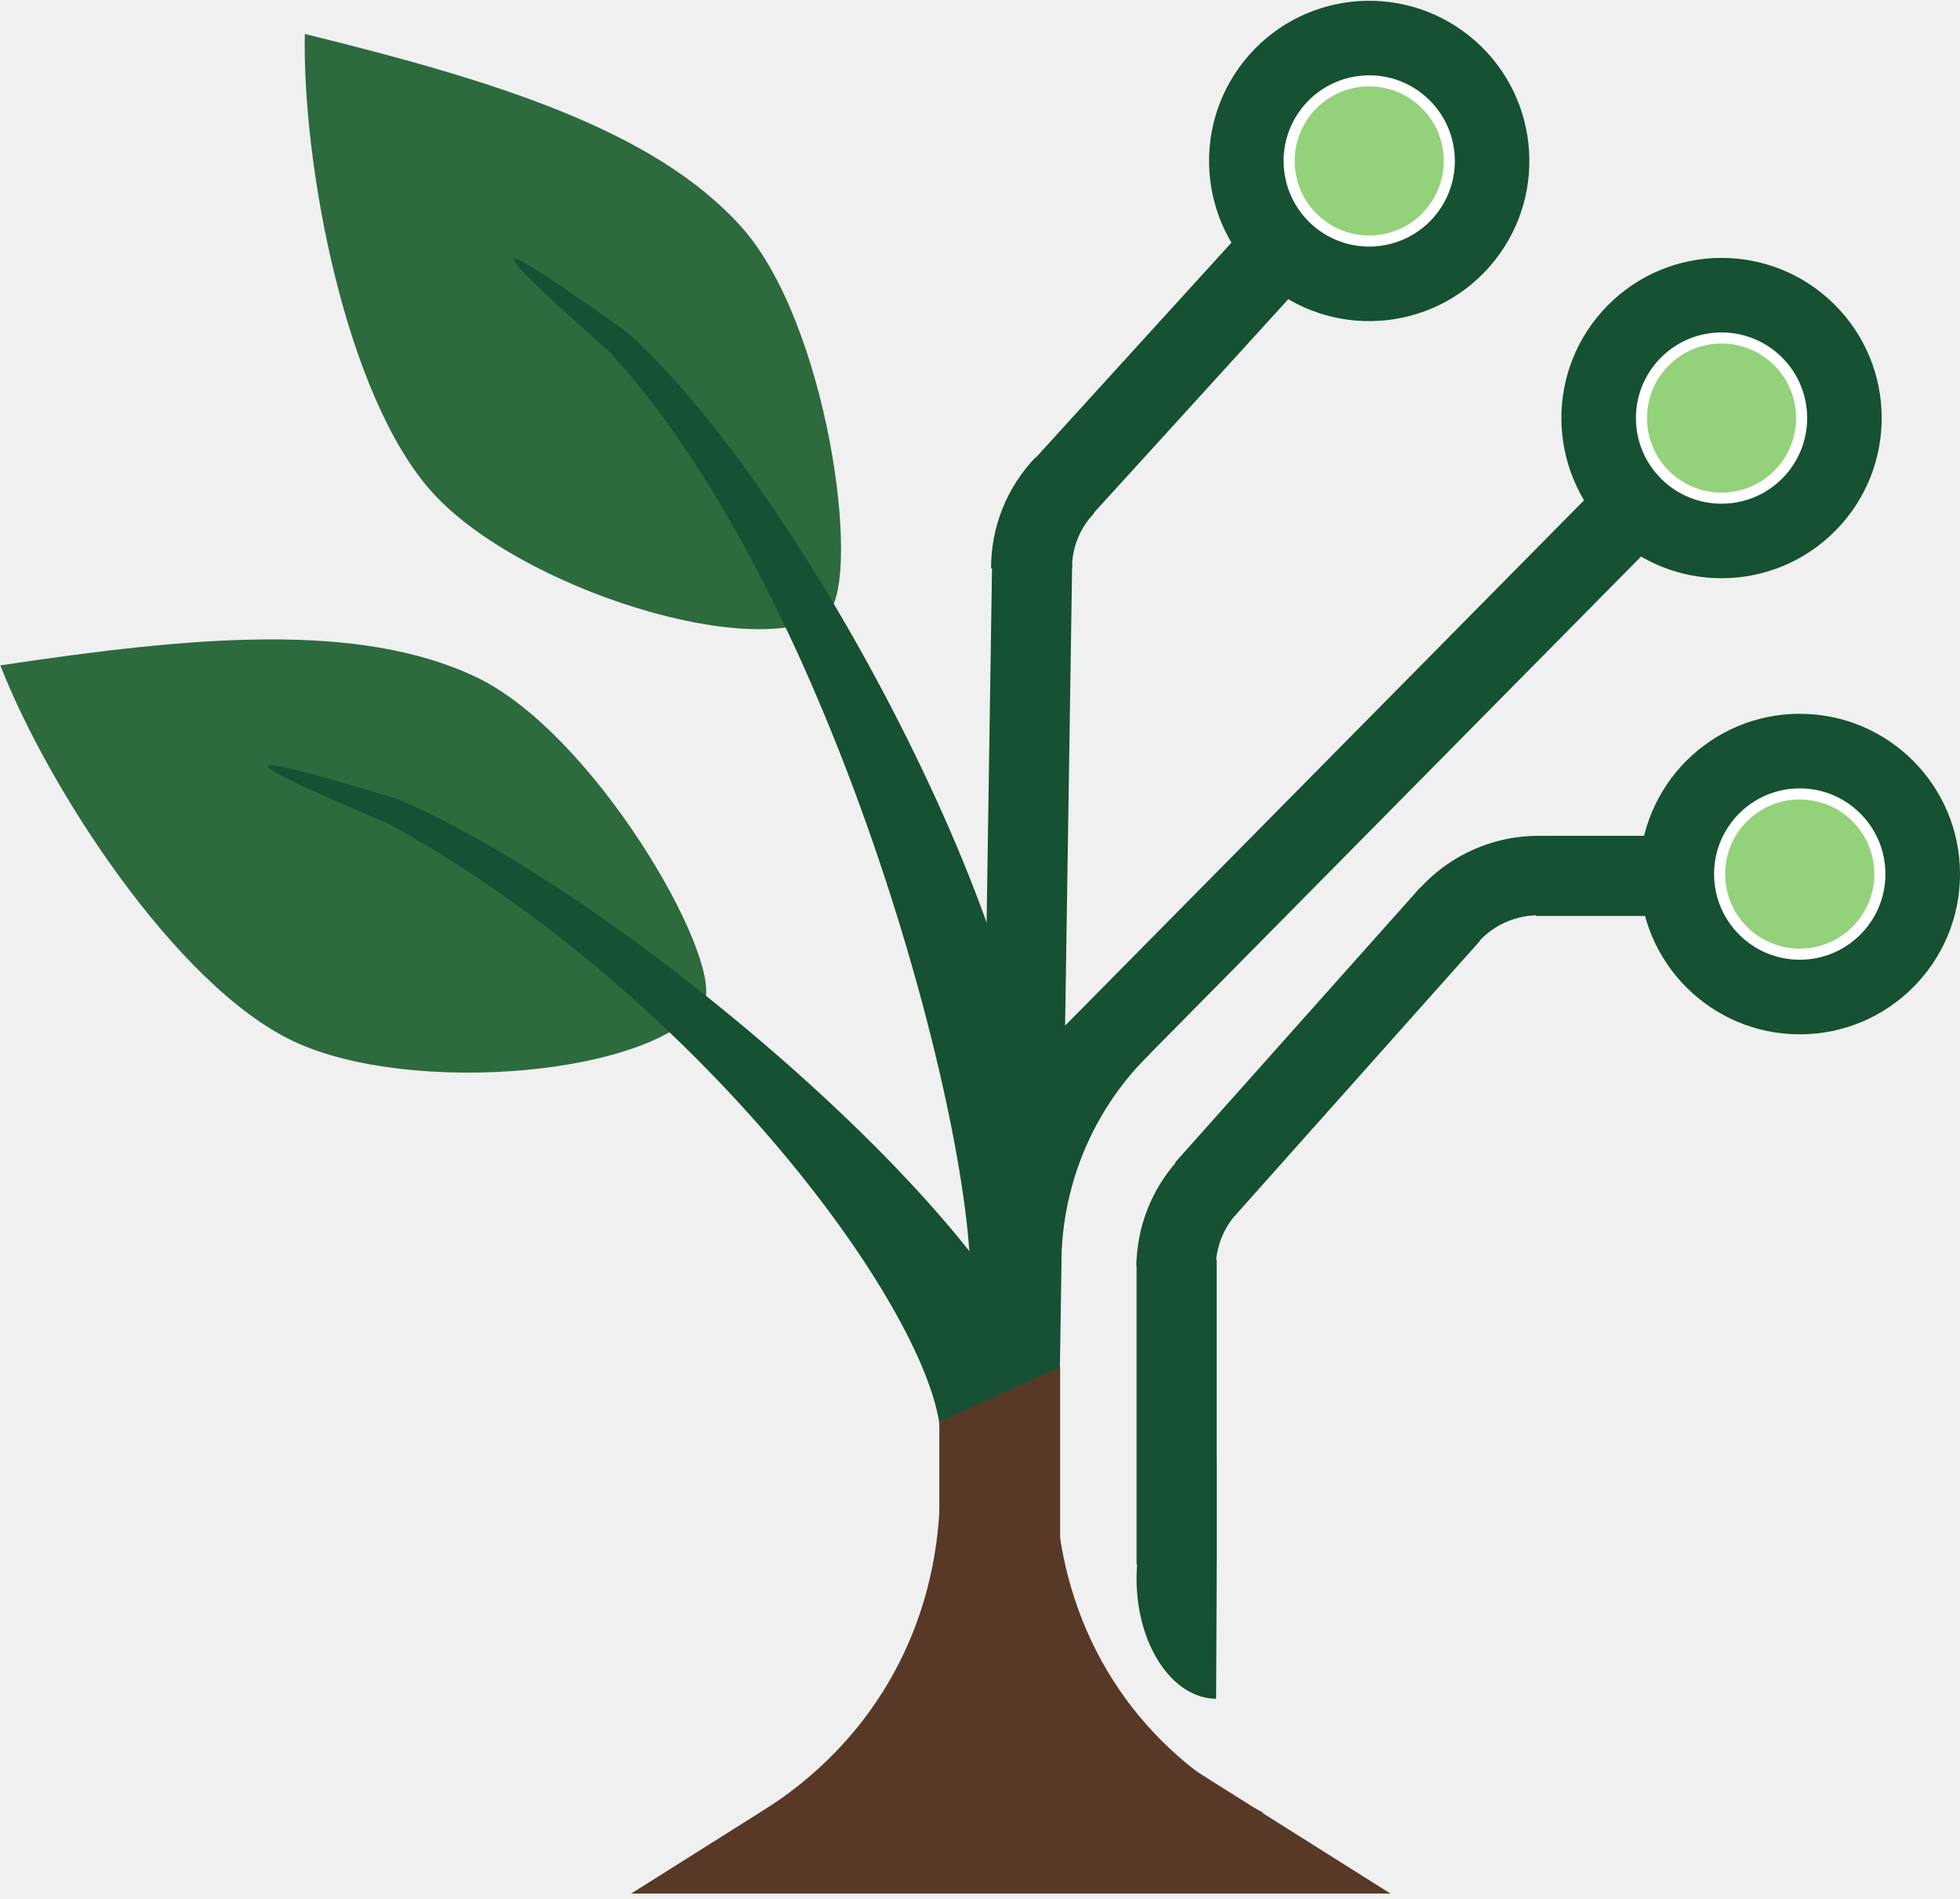
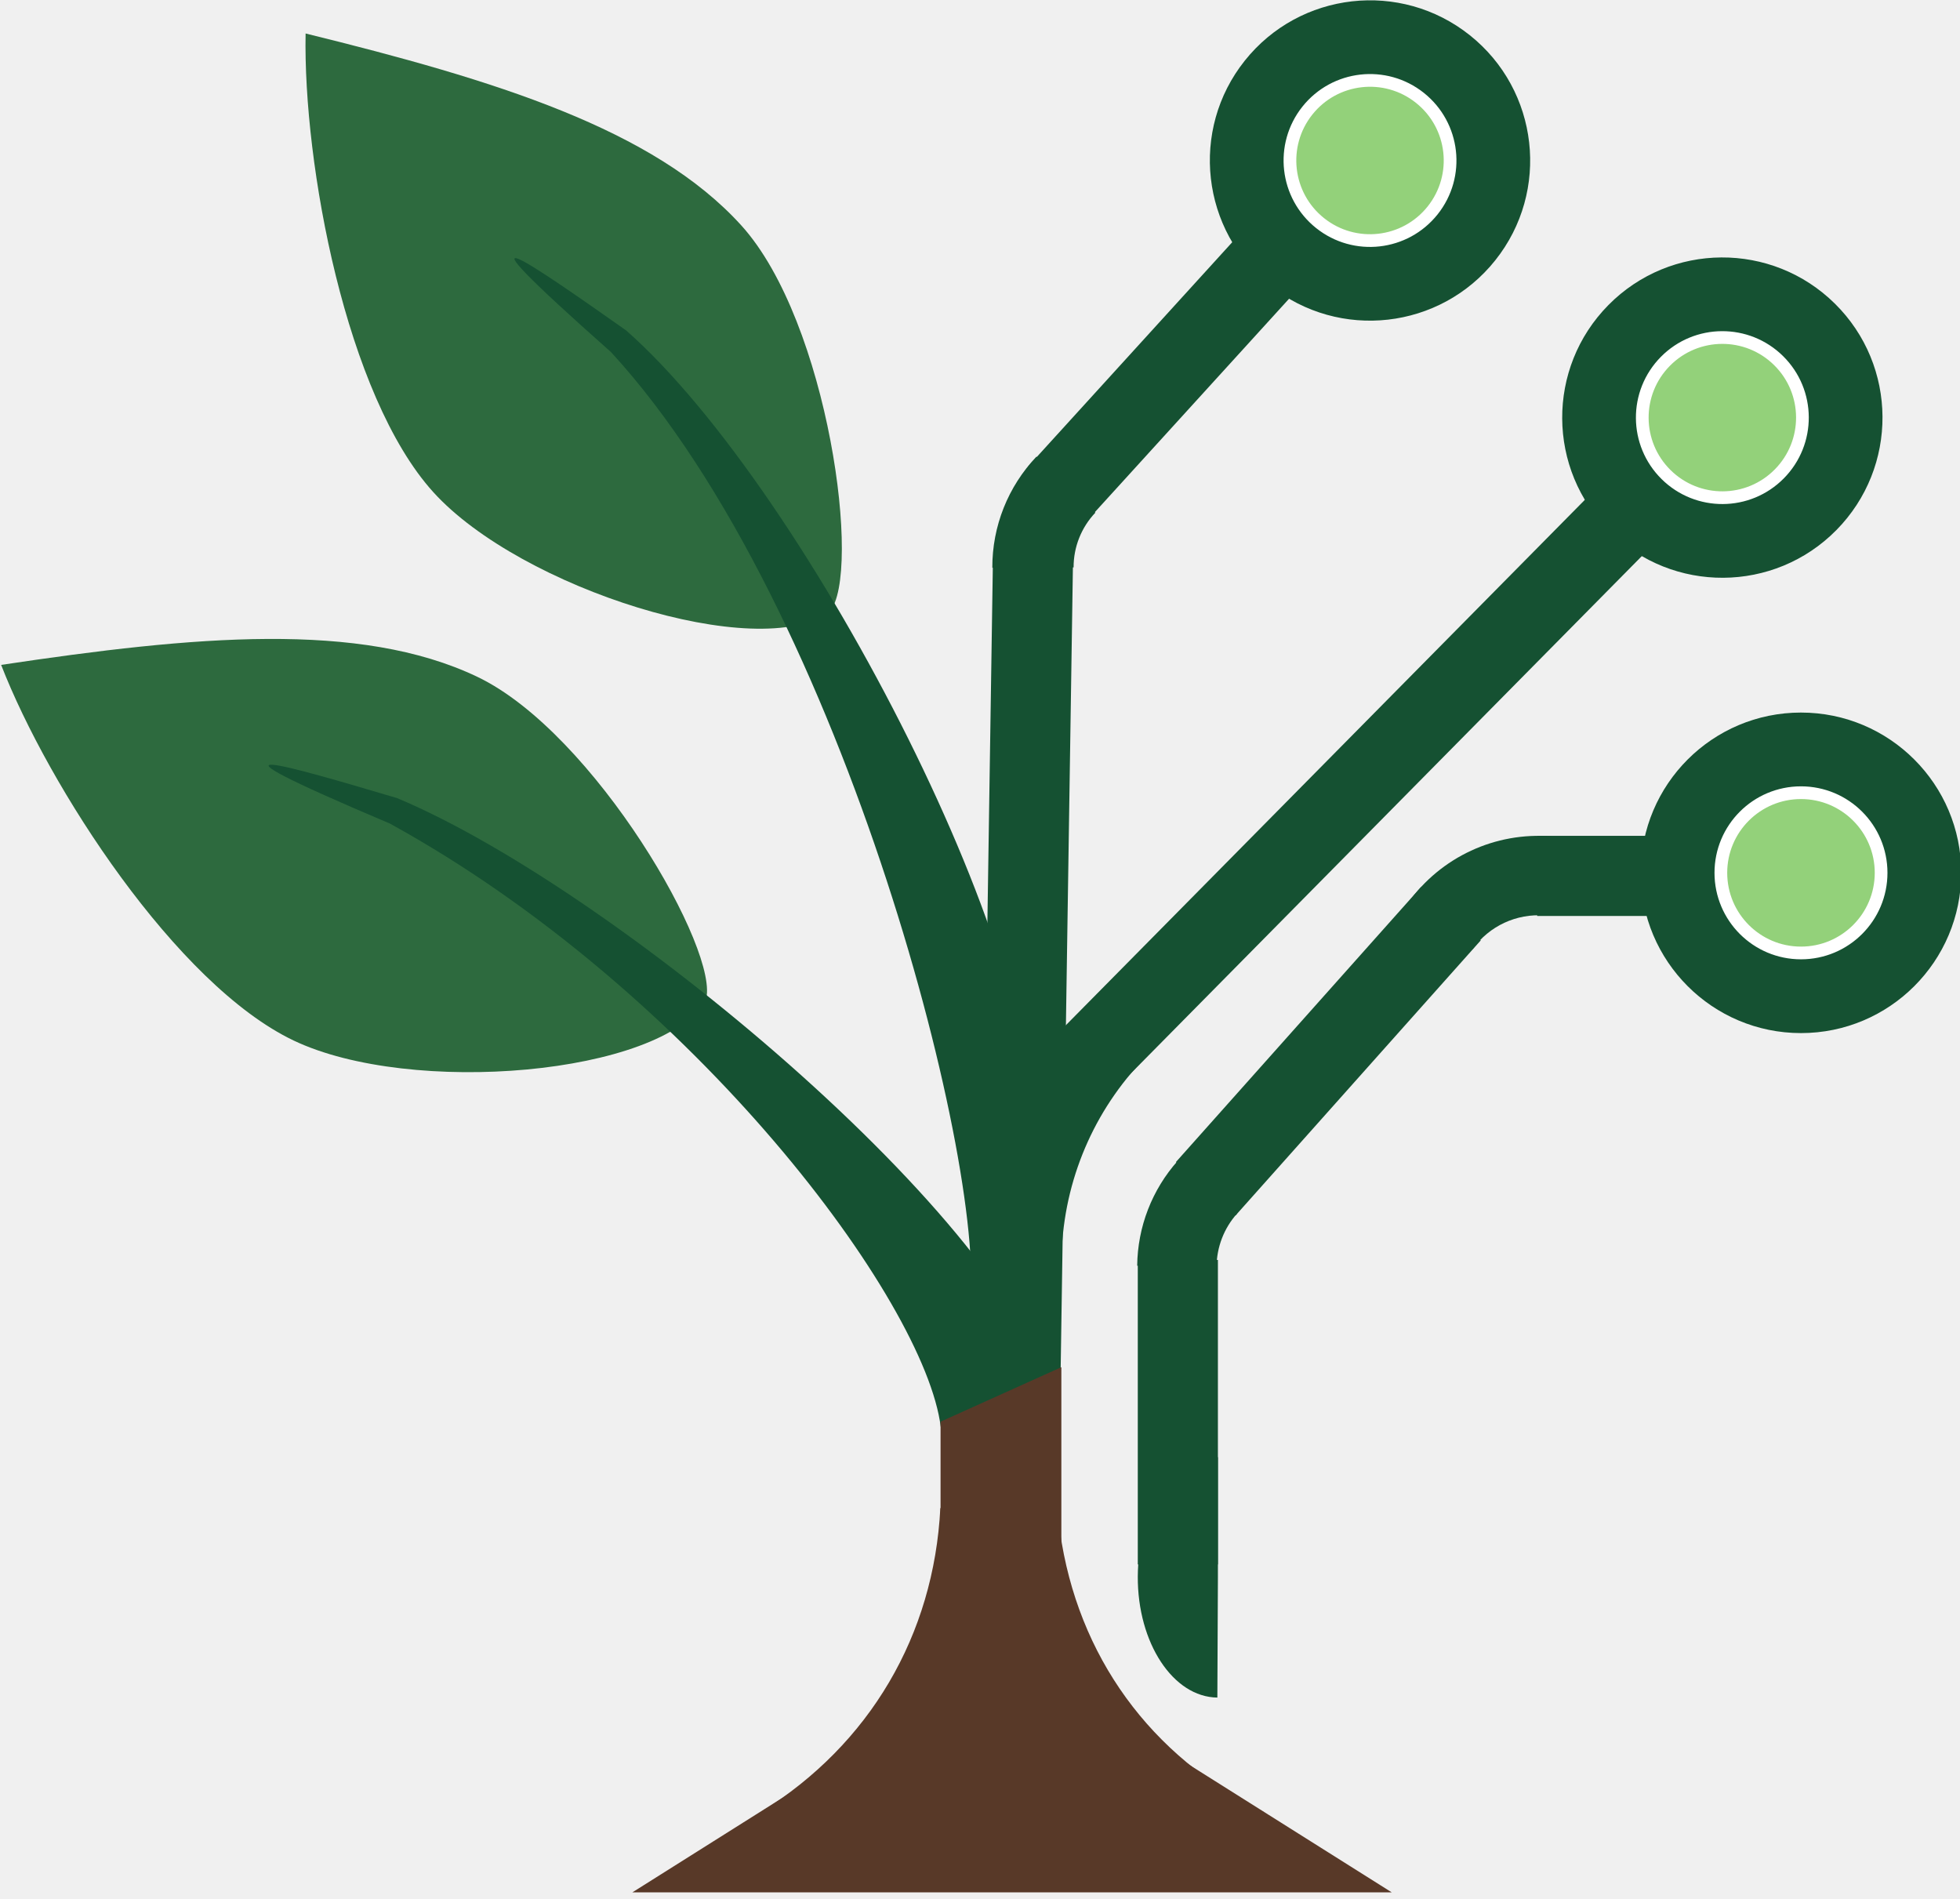
<svg xmlns="http://www.w3.org/2000/svg" width="159" height="154" viewBox="0 0 1590 1540" xml:space="preserve" overflow="hidden">
  <defs>
    <clipPath id="clip0">
-       <rect x="2004" y="497" width="1590" height="1536" />
+       <rect x="1421" y="171" width="1591" height="1535" />
    </clipPath>
  </defs>
-   <g clip-path="url(#clip0)" transform="translate(-2004 -497)">
-     <path d="M2516 2033 2824 1839 3132 2033Z" fill="#583928" fill-rule="evenodd" />
-     <path d="M3033.8 729.181C2977.67 684.475 2968.42 602.736 3013.12 546.611 3057.83 490.487 3139.57 481.231 3195.69 525.937 3251.82 570.642 3261.07 652.382 3216.37 708.506 3171.66 764.63 3089.92 773.887 3033.8 729.181Z" fill="#155132" fill-rule="evenodd" />
-     <path d="M3074.27 678.37C3046.21 656.017 3041.58 615.147 3063.93 587.085 3086.29 559.023 3127.16 554.395 3155.22 576.748 3183.28 599.101 3187.91 639.97 3165.55 668.032 3143.2 696.095 3102.33 700.723 3074.27 678.37Z" stroke="#FFFFFF" stroke-width="9" stroke-miterlimit="8" fill="#93D17A" fill-rule="evenodd" />
-     <path d="M3060.23 727.433 2885.34 919.606 2837.29 875.882 3012.19 683.71Z" fill="#155132" fill-rule="evenodd" />
-     <path d="M2873.75 955.164 2863.24 1643.67 2798.29 1642.67 2808.8 954.172Z" fill="#155132" fill-rule="evenodd" />
-     <path d="M2808 958.029C2807.86 924.525 2820.77 892.272 2844 868.046L2891.58 913.323C2880.03 925.271 2873.61 941.206 2873.68 957.762Z" fill="#155132" fill-rule="evenodd" />
-     <path d="M3309.26 928.547C3258.21 878.119 3257.71 795.859 3308.14 744.814 3358.57 693.769 3440.83 693.268 3491.87 743.696 3542.92 794.124 3543.42 876.384 3492.99 927.429 3442.56 978.474 3360.3 978.974 3309.26 928.547Z" fill="#155132" fill-rule="evenodd" />
-     <path d="M3354.91 882.334C3329.39 857.12 3329.14 815.99 3354.35 790.467 3379.56 764.945 3420.69 764.695 3446.22 789.909 3471.74 815.122 3471.99 856.252 3446.78 881.775 3421.56 907.298 3380.43 907.548 3354.91 882.334Z" stroke="#FFFFFF" stroke-width="9" stroke-miterlimit="8" fill="#93D17A" fill-rule="evenodd" />
-     <path d="M3370.33 912.94 2868.14 1421.28 2821.93 1375.63 3324.12 867.286Z" fill="#155132" fill-rule="evenodd" />
-     <path d="M3334 1206C3334 1134.2 3392.2 1076 3464 1076 3535.8 1076 3594 1134.2 3594 1206 3594 1277.8 3535.8 1336 3464 1336 3392.2 1336 3334 1277.8 3334 1206Z" fill="#155132" fill-rule="evenodd" />
-     <path d="M3399 1206C3399 1170.1 3428.1 1141 3464 1141 3499.9 1141 3529 1170.1 3529 1206 3529 1241.9 3499.9 1271 3464 1271 3428.1 1271 3399 1241.9 3399 1206Z" stroke="#FFFFFF" stroke-width="9" stroke-miterlimit="8" fill="#93D17A" fill-rule="evenodd" />
-     <rect x="3250" y="1175" width="130" height="65" fill="#155132" />
-     <path d="M3204.59 1260.16 3005.75 1483.22 2957.26 1440 3156.09 1216.94Z" fill="#155132" fill-rule="evenodd" />
-     <path d="M3146.17 1229.5C3172.77 1192.22 3217.02 1171.68 3262.67 1175.44L3257.38 1239.65C3234.36 1237.75 3212.03 1248.11 3198.62 1266.92Z" fill="#155132" fill-rule="evenodd" />
-     <rect x="2926" y="1519" width="65" height="247" fill="#155132" />
-     <path d="M2925.87 1524.07C2926.19 1492.65 2937.89 1462.42 2958.79 1438.96L3006.86 1481.8C2996.32 1493.63 2990.42 1508.88 2990.25 1524.73Z" fill="#155132" fill-rule="evenodd" />
-     <path d="M2990.55 1875C2954.65 1874.62 2925.75 1830.67 2926 1776.82 2926.25 1723.24 2955.28 1680 2991 1680L2991 1777.5Z" fill="#155132" fill-rule="evenodd" />
-     <path d="M3028.54 1967.2C2946.6 2026.73 2843.17 2024.05 2797.52 1961.22 2751.87 1898.38 2781.28 1799.18 2863.22 1739.65 2877.5 1840.73 2936.83 1922.39 3028.54 1967.2Z" fill="#583928" fill-rule="evenodd" />
-     <path d="M2802.47 1506.18C2806.66 1430.62 2838.92 1359.43 2892.83 1306.78L2936.46 1352.21C2894.03 1393.83 2868.65 1450.06 2865.35 1509.73Z" fill="#155132" fill-rule="evenodd" />
-     <path d="M183.386 285.865C82.105 285.865 0 221.872 0 142.932-2.33475e-14 63.993 82.105-1.81972e-14 183.386-3.63944e-14 135.525 91.637 135.525 194.227 183.386 285.865Z" fill="#583928" fill-rule="evenodd" transform="matrix(-0.86174 -0.50735 -0.50735 0.86174 2924.22 1813.62)" />
-     <path d="M2004.28 1036.71C2161.25 1013.16 2295.13 1000.93 2390.39 1046.29 2485.65 1091.66 2588.64 1270.55 2575.83 1308.89 2539.04 1369.56 2336.86 1386.78 2241.61 1341.42 2146.35 1296.06 2042.6 1135.35 2004.28 1036.71Z" fill="#2D6A3E" fill-rule="evenodd" />
-     <path d="M2325.67 1144.83C2509.62 1222.15 2841.05 1505.16 2856.9 1636.99L2766.49 1654.79C2753.89 1552.87 2567.22 1301.59 2319.63 1165.41 2144.67 1091.34 2239.38 1119.21 2325.67 1144.83Z" fill="#155132" fill-rule="evenodd" />
-     <path d="M2251.27 524.535C2405.39 562.447 2533.87 602.051 2604.72 680.232 2675.57 758.412 2702.79 963.031 2676.36 993.619 2619.27 1035.74 2425.73 974.784 2354.88 896.604 2284.03 818.423 2249.19 630.332 2251.27 524.535Z" fill="#2D6A3E" fill-rule="evenodd" />
-     <path d="M2511.3 765.409C2661 897.339 2863.41 1296.18 2836.4 1426.18L2789.51 1559.23C2806.8 1457.53 2690.26 991.005 2499.02 782.987 2356.8 657.001 2437.69 713.613 2511.3 765.409Z" fill="#155132" fill-rule="evenodd" />
-     <path d="M0 98 44.2 0 221 0 176.8 98Z" fill="#583928" fill-rule="evenodd" transform="matrix(-1.83697e-16 -1 -1 1.83697e-16 2864 1827)" />
+   <g clip-path="url(#clip0)" transform="translate(-1421 -171)">
+     <path d="M1934 1706 2242 1512 2550 1706Z" fill="#583928" fill-rule="evenodd" />
+     <path d="M2451.44 402.807C2395.32 358.101 2386.06 276.362 2430.77 220.238 2475.47 164.113 2557.21 154.857 2613.34 199.563 2669.46 244.269 2678.72 326.008 2634.01 382.132 2589.31 438.257 2507.57 447.513 2451.44 402.807Z" fill="#155132" fill-rule="evenodd" />
+     <path d="M2491.92 351.996C2463.85 329.643 2459.23 288.773 2481.58 260.711 2503.93 232.649 2544.8 228.021 2572.86 250.374 2600.93 272.727 2605.55 313.596 2583.2 341.659 2560.85 369.721 2519.98 374.349 2491.92 351.996Z" stroke="#FFFFFF" stroke-width="10.312" stroke-miterlimit="8" fill="#93D17A" fill-rule="evenodd" />
+     <path d="M2477.88 401.06 2302.98 593.232 2254.94 549.509 2429.84 357.336Z" fill="#155132" fill-rule="evenodd" />
+     <path d="M2291.4 628.79 2280.89 1317.29 2215.93 1316.3 2226.45 627.799Z" fill="#155132" fill-rule="evenodd" />
+     <path d="M2226 631.529C2225.86 597.983 2238.7 565.683 2261.83 541.382L2309.59 586.832C2298.19 598.809 2291.86 614.728 2291.93 631.261Z" fill="#155132" fill-rule="evenodd" />
+     <path d="M2726.9 602.173C2675.86 551.745 2675.36 469.485 2725.79 418.44 2776.21 367.395 2858.47 366.894 2909.52 417.322 2960.56 467.75 2961.06 550.01 2910.64 601.055 2860.21 652.1 2777.95 652.601 2726.9 602.173Z" fill="#155132" fill-rule="evenodd" />
+     <path d="M2772.56 555.96C2747.03 530.746 2746.78 489.616 2772 464.094 2797.21 438.571 2838.34 438.321 2863.86 463.535 2889.39 488.749 2889.64 529.879 2864.42 555.401 2839.21 580.924 2798.08 581.174 2772.56 555.96Z" stroke="#FFFFFF" stroke-width="10.312" stroke-miterlimit="8" fill="#93D17A" fill-rule="evenodd" />
+     <path d="M2787.98 586.566 2285.79 1094.91 2239.57 1049.25 2741.77 540.913Z" fill="#155132" fill-rule="evenodd" />
+     <path d="M2752 879C2752 807.203 2810.2 749 2882 749 2953.8 749 3012 807.203 3012 879 3012 950.797 2953.8 1009 2882 1009 2810.2 1009 2752 950.797 2752 879Z" fill="#155132" fill-rule="evenodd" />
+     <path d="M2817 879C2817 843.102 2846.1 814 2882 814 2917.9 814 2947 843.102 2947 879 2947 914.898 2917.9 944 2882 944 2846.1 944 2817 914.898 2817 879Z" stroke="#FFFFFF" stroke-width="10.312" stroke-miterlimit="8" fill="#93D17A" fill-rule="evenodd" />
+     <rect x="2668" y="849" width="130" height="65" fill="#155132" />
+     <path d="M2622.23 933.788 2423.4 1156.85 2374.91 1113.63 2573.74 890.563Z" fill="#155132" fill-rule="evenodd" />
+     <path d="M2563.17 903.505C2589.77 866.219 2634.02 845.68 2679.67 849.439L2674.38 913.649C2651.36 911.754 2629.03 922.113 2615.62 940.92Z" fill="#155132" fill-rule="evenodd" />
+     <rect x="2344" y="1193" width="65" height="247" fill="#155132" />
+     <path d="M2343.52 1197.7C2343.84 1166.28 2355.53 1136.04 2376.44 1112.59L2424.51 1155.43C2413.96 1167.26 2408.06 1182.51 2407.9 1198.35Z" fill="#155132" fill-rule="evenodd" />
+     <path d="M2408.55 1548C2372.65 1547.62 2343.75 1503.67 2344 1449.82 2344.25 1396.24 2373.28 1353 2409 1353L2409 1450.5Z" fill="#155132" fill-rule="evenodd" />
+     <path d="M2446.19 1640.83C2364.25 1700.36 2260.82 1697.68 2215.17 1634.84 2169.51 1572.01 2198.93 1472.81 2280.87 1413.28 2295.14 1514.35 2354.47 1596.02 2446.19 1640.83Z" fill="#583928" fill-rule="evenodd" />
+     <path d="M2219.47 1179.16C2223.68 1103.52 2256.07 1032.26 2310.17 979.606L2353.87 1025.11C2311.27 1066.72 2285.77 1122.99 2282.46 1182.71Z" fill="#155132" fill-rule="evenodd" />
+     <path d="M183.386 285.865C82.105 285.865 0 221.872 0 142.932-2.33475e-14 63.993 82.105-1.81972e-14 183.386-3.63944e-14 135.525 91.637 135.525 194.227 183.386 285.865Z" fill="#583928" fill-rule="evenodd" transform="matrix(-0.86174 -0.50735 -0.50735 0.86174 2341.86 1487.24)" />
+     <path d="M1421.93 710.338C1578.89 686.788 1712.78 674.557 1808.04 719.92 1903.29 765.283 2006.29 944.176 1993.48 982.515 1956.69 1043.18 1754.51 1060.41 1659.25 1015.05 1563.99 969.684 1460.24 808.974 1421.93 710.338Z" fill="#2D6A3E" fill-rule="evenodd" />
+     <path d="M1743.32 818.459C1927.27 895.773 2258.7 1178.79 2274.54 1310.61L2184.13 1328.41C2171.54 1226.5 1984.87 975.22 1737.28 839.036 1562.32 764.97 1657.03 792.838 1743.32 818.459Z" fill="#155132" fill-rule="evenodd" />
+     <path d="M1668.91 198.161C1823.04 236.074 1951.52 275.678 2022.37 353.858 2093.22 432.039 2120.44 636.658 2094.01 667.245 2036.91 709.365 1843.38 648.41 1772.53 570.23 1701.68 492.049 1666.84 303.958 1668.91 198.161Z" fill="#2D6A3E" fill-rule="evenodd" />
+     <path d="M1928.95 439.035C2078.65 570.965 2281.06 969.802 2254.04 1099.8L2207.15 1232.86C2224.45 1131.15 2107.91 664.632 1916.67 456.613 1774.45 330.627 1855.33 387.239 1928.95 439.035Z" fill="#155132" fill-rule="evenodd" />
+     <path d="M0 98 44.2 0 221 0 176.8 98Z" fill="#583928" fill-rule="evenodd" transform="matrix(-1.83697e-16 -1 -1 1.83697e-16 2282 1501)" />
  </g>
</svg>
